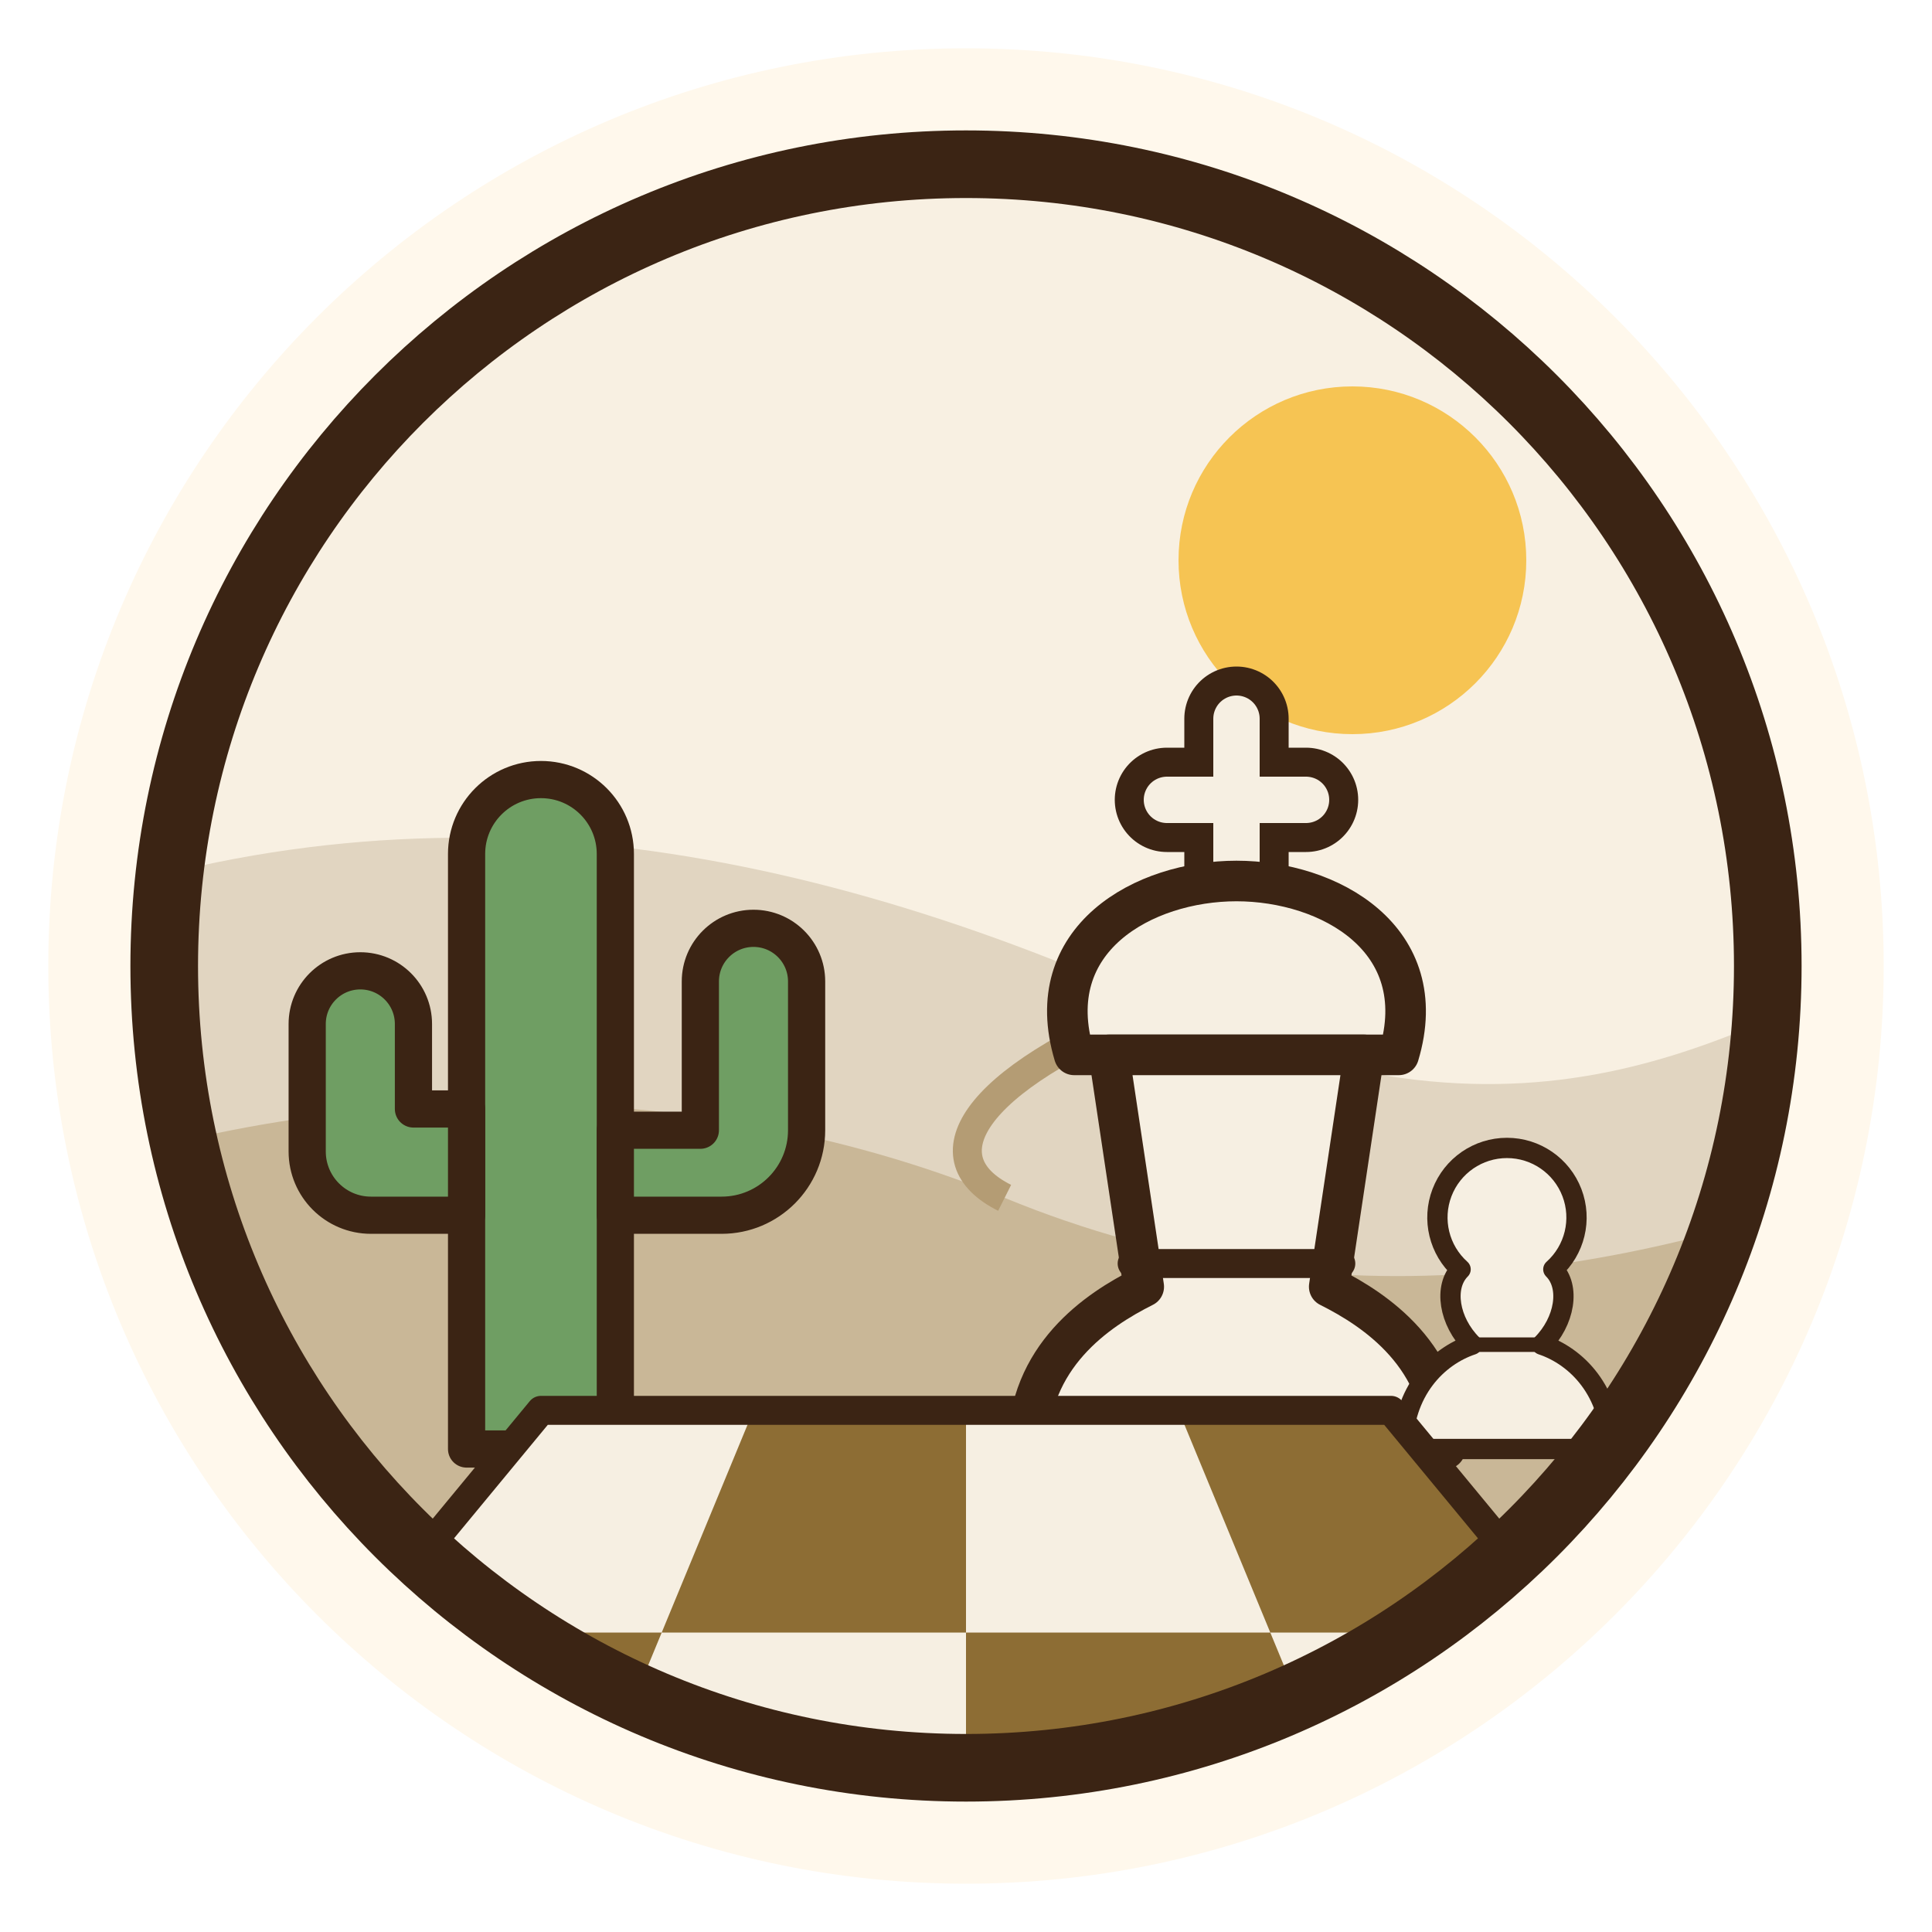
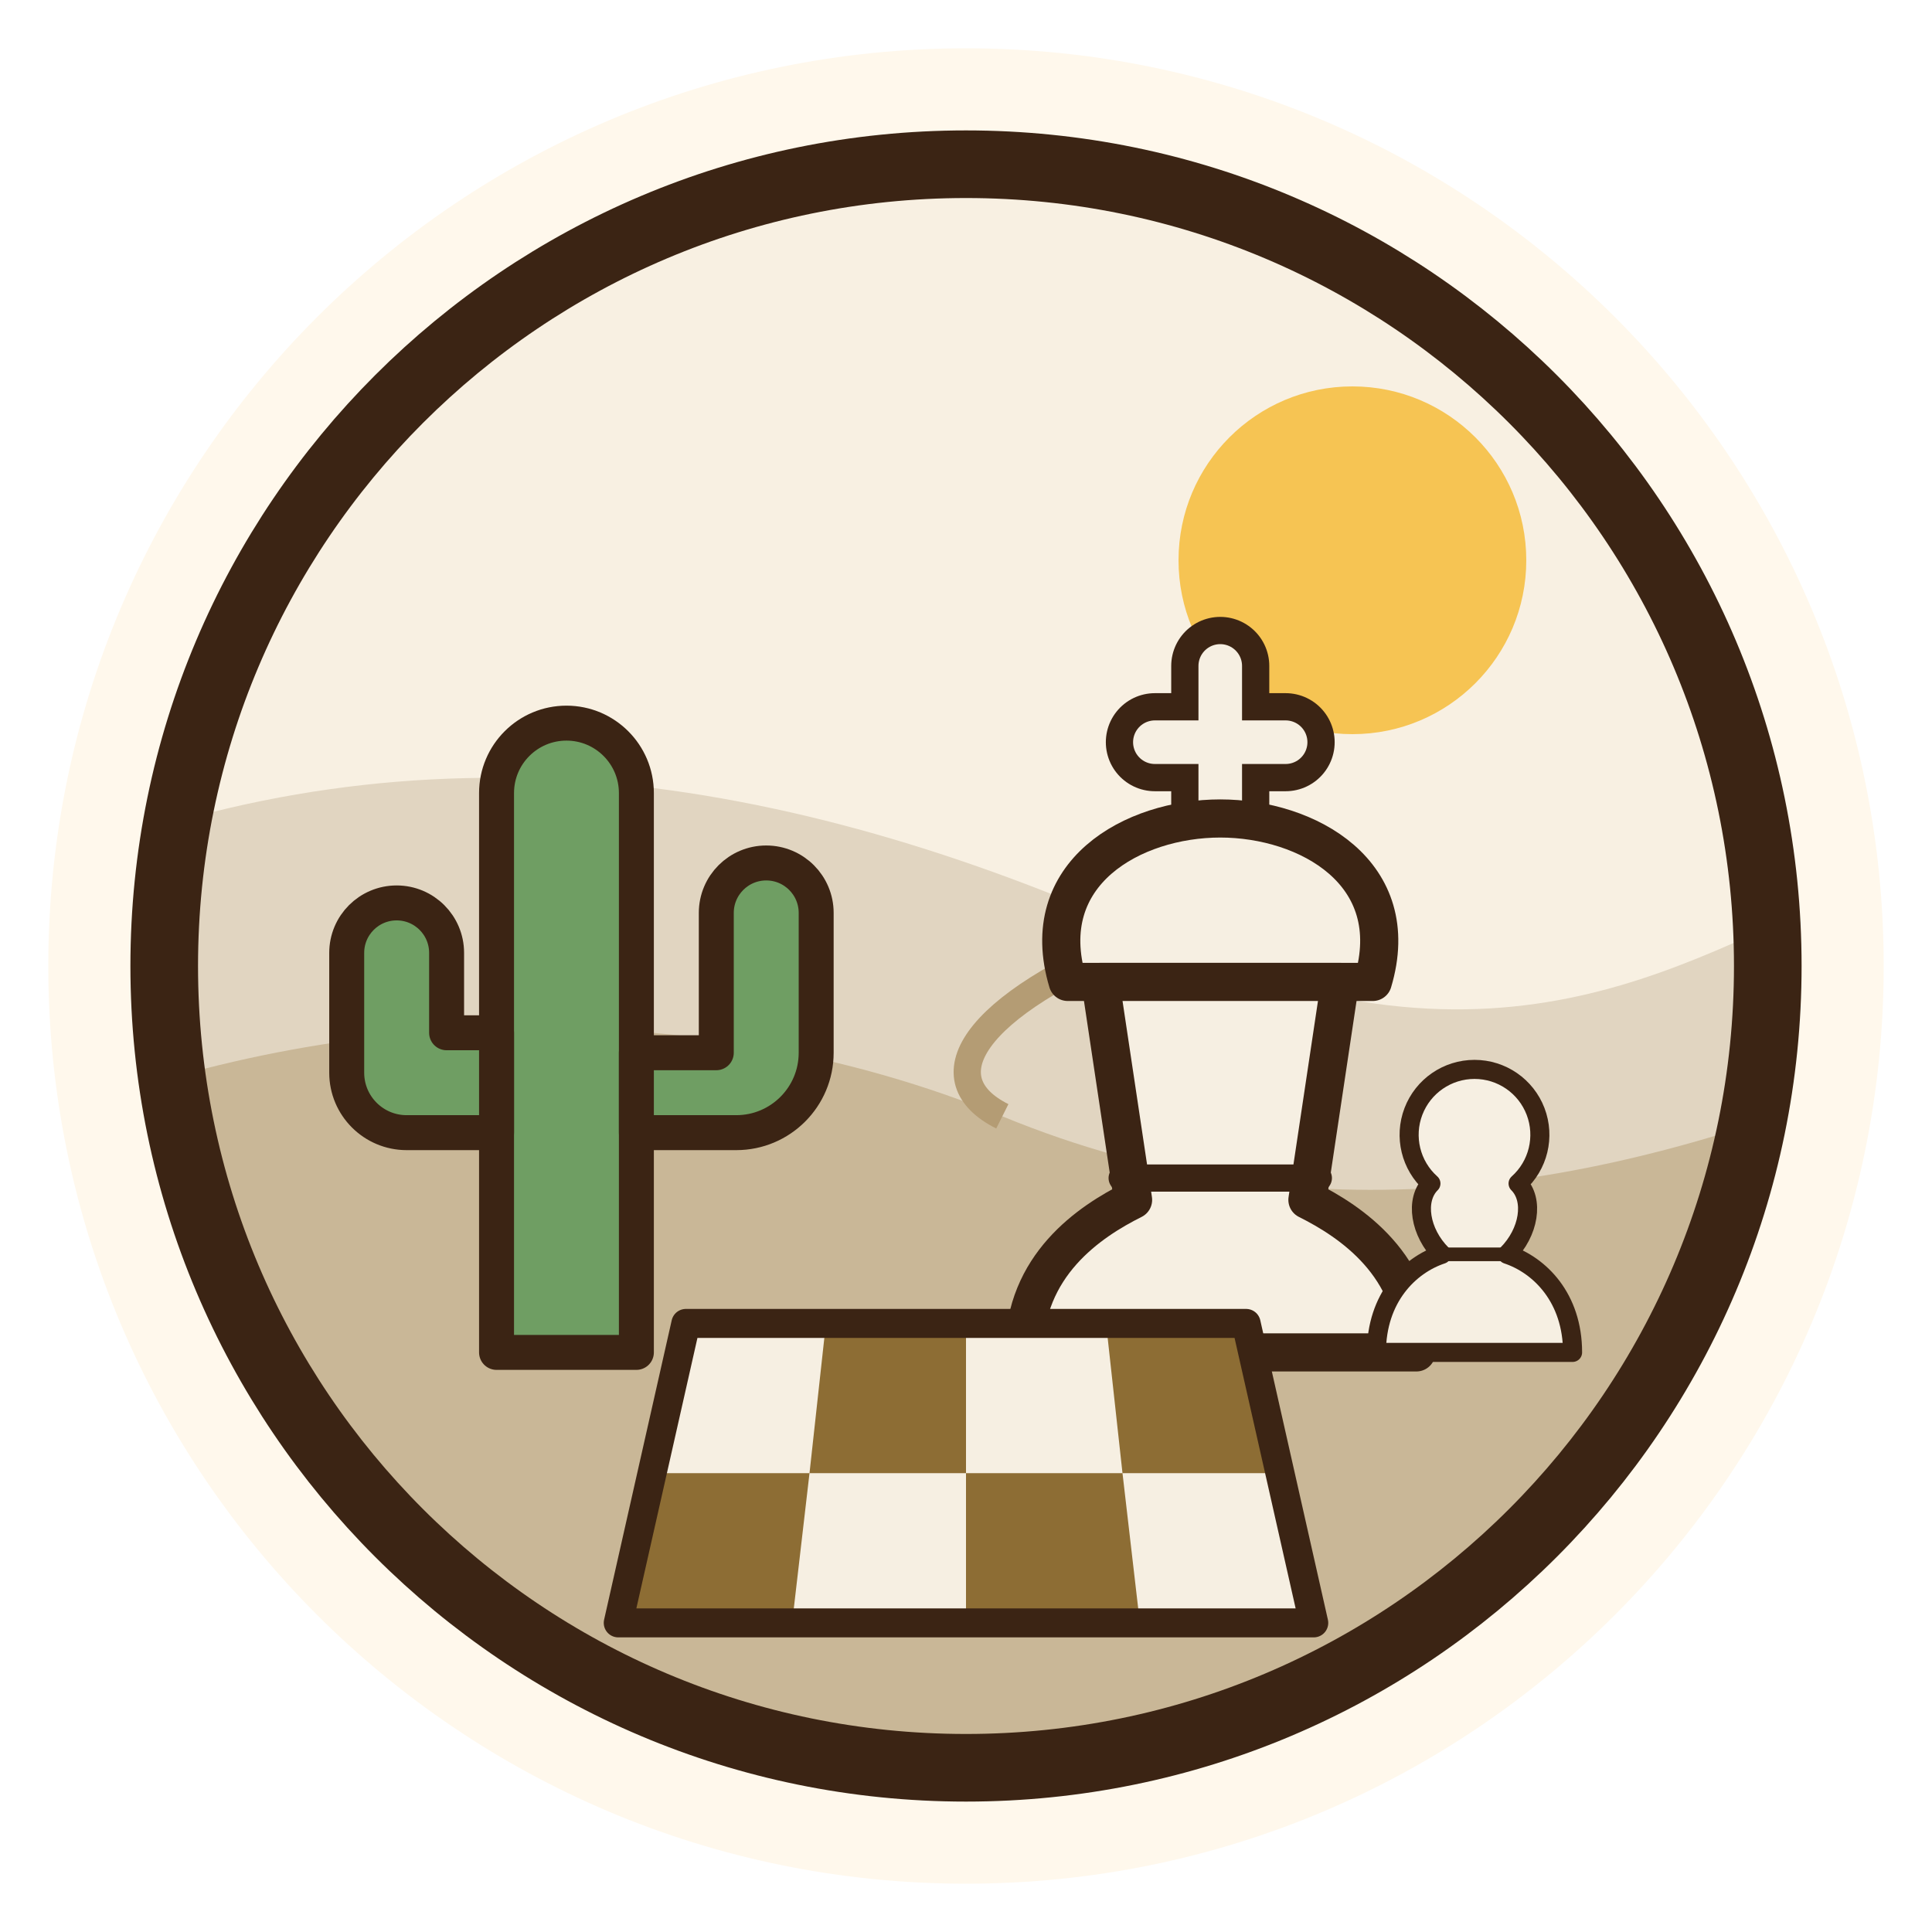
<svg xmlns="http://www.w3.org/2000/svg" viewBox="0 0 200 200" role="img" aria-labelledby="t">
  <defs>
    <clipPath id="c">
      <circle cx="100" cy="100" r="82" />
    </clipPath>
  </defs>
  <circle cx="100" cy="100" r="95" fill="#fff8ec" />
  <g clip-path="url(#c)">
    <rect width="200" height="200" fill="#f8f0e2" />
    <circle cx="140" cy="58" r="18" fill="#f6c453" />
-     <path d="M0 96C40 80 80 86 120 104S180 106 200 98V200H0Z" fill="#e1d5c1" />
-     <path d="M0 124C30 112 70 110 104 124S170 132 200 120V200H0Z" fill="#c9b797" />
-     <path d="M120 104C100 112 96 120 104 124" fill="none" stroke="#b49c74" stroke-width="3" />
-     <g stroke="#3b2414" stroke-width="3.5" stroke-linejoin="round" stroke-linecap="round">
-       <g transform="translate(56 150) scale(1.1)">
-         <path d="M-7 0V-56A7 7 0 0 1 7-56V0Z" fill="#6f9e63" />
-         <path d="M-7-22H-16A6 6 0 0 1-22-28V-40A5 5 0 0 1-12-40V-32H-7ZM7-30H15V-44A5 5 0 0 1 25-44V-30A8 8 0 0 1 17-22H7Z" fill="#6f9e63" />
-       </g>
-       <g transform="translate(128 150) scale(1.2)">
-         <path d="M-6-56H6M0-63V-48" fill="none" stroke="#3b2414" stroke-width="9" />
-         <path d="M-6-56H6M0-63V-48" fill="none" stroke="#f6efe2" stroke-width="4" />
-         <path d="M-14-34C-17-44-8-49 0-49C8-49 17-44 14-34Z" fill="#f6efe2" />
-         <path d="M-18 0C-18-8-12-12-8-14L-11-34H11L8-14C12-12 18-8 18 0Z" fill="#f6efe2" />
-         <path d="M-9-16H9" fill="none" stroke-width="2.5" />
-       </g>
-       <g transform="translate(156 150) scale(0.6)">
-         <path d="M-18 0C-18-10-12-16-6-18C-10-22-11-28-8-31A12 12 0 1 1 8-31C11-28 10-22 6-18C12-16 18-10 18 0Z" fill="#f6efe2" />
-         <path d="M-7-18H7" fill="none" stroke-width="2.5" />
+     <g transform="translate(100 140) scale(.94) translate(-100 -150)">
+       <path d="M0 96C40 80 80 86 120 104S180 106 200 98V200H0Z" fill="#e1d5c1" />
+       <path d="M0 124C30 112 70 110 104 124S170 132 200 120V200H0Z" fill="#c9b797" />
+       <path d="M120 104C100 112 96 120 104 124" fill="none" stroke="#b49c74" stroke-width="3" />
+       <g stroke="#3b2414" stroke-width="3.5" stroke-linejoin="round" stroke-linecap="round">
+         <g transform="translate(56 150) scale(1.1)">
+           <path d="M-7 0V-56A7 7 0 0 1 7-56V0Z" fill="#6f9e63" />
+           <path d="M-7-22H-16A6 6 0 0 1-22-28V-40A5 5 0 0 1-12-40V-32H-7ZM7-30H15V-44A5 5 0 0 1 25-44V-30A8 8 0 0 1 17-22H7Z" fill="#6f9e63" />
+         </g>
+         <g transform="translate(128 150) scale(1.2)">
+           <path d="M-6-56H6M0-63V-48" fill="none" stroke="#3b2414" stroke-width="9" />
+           <path d="M-6-56H6M0-63V-48" fill="none" stroke="#f6efe2" stroke-width="4" />
+           <path d="M-14-34C-17-44-8-49 0-49C8-49 17-44 14-34Z" fill="#f6efe2" />
+           <path d="M-18 0C-18-8-12-12-8-14L-11-34H11L8-14C12-12 18-8 18 0Z" fill="#f6efe2" />
+           <path d="M-9-16H9" fill="none" stroke-width="2.5" />
+         </g>
+         <g transform="translate(156 150) scale(0.6)">
+           <path d="M-18 0C-18-10-12-16-6-18C-10-22-11-28-8-31A12 12 0 1 1 8-31C11-28 10-22 6-18C12-16 18-10 18 0Z" fill="#f6efe2" />
+           <path d="M-7-18H7" fill="none" stroke-width="2.5" />
+         </g>
      </g>
    </g>
-     <path d="M56.0 146.0L144.0 146.0L182.0 192.0L18.0 192.0Z" fill="#f6efe2" />
-     <path d="M78.0 146.0L100.0 146.0L100.0 169.0L68.5 169.0ZM122.0 146.0L144.0 146.0L163.0 169.0L131.5 169.0ZM37.0 169.0L68.5 169.0L59.0 192.0L18.0 192.0ZM100.0 169.0L131.5 169.0L141.0 192.0L100.0 192.0Z" fill="#8d6d34" />
-     <path d="M56.0 146.0L144.0 146.0L182.0 192.0L18.0 192.0Z" fill="none" stroke="#3b2414" stroke-width="3" stroke-linejoin="round" />
+     <path d="M71.0 137.0L129.0 137.0L136.0 168.0L64.0 168.0Z" fill="#f6efe2" />
+     <path d="M85.5 137.0L100.0 137.0L100.0 152.5L83.8 152.5ZM114.5 137.0L129.0 137.0L132.5 152.5L116.2 152.5ZM67.5 152.5L83.8 152.5L82.0 168.0L64.0 168.0ZM100.0 152.5L116.2 152.5L118.0 168.0L100.0 168.0Z" fill="#8d6d34" />
+     <path d="M71.0 137.0L129.0 137.0L136.0 168.0L64.0 168.0Z" fill="none" stroke="#3b2414" stroke-width="3" stroke-linejoin="round" />
  </g>
  <circle cx="100" cy="100" r="83" fill="none" stroke="#3b2414" stroke-width="7" />
</svg>
